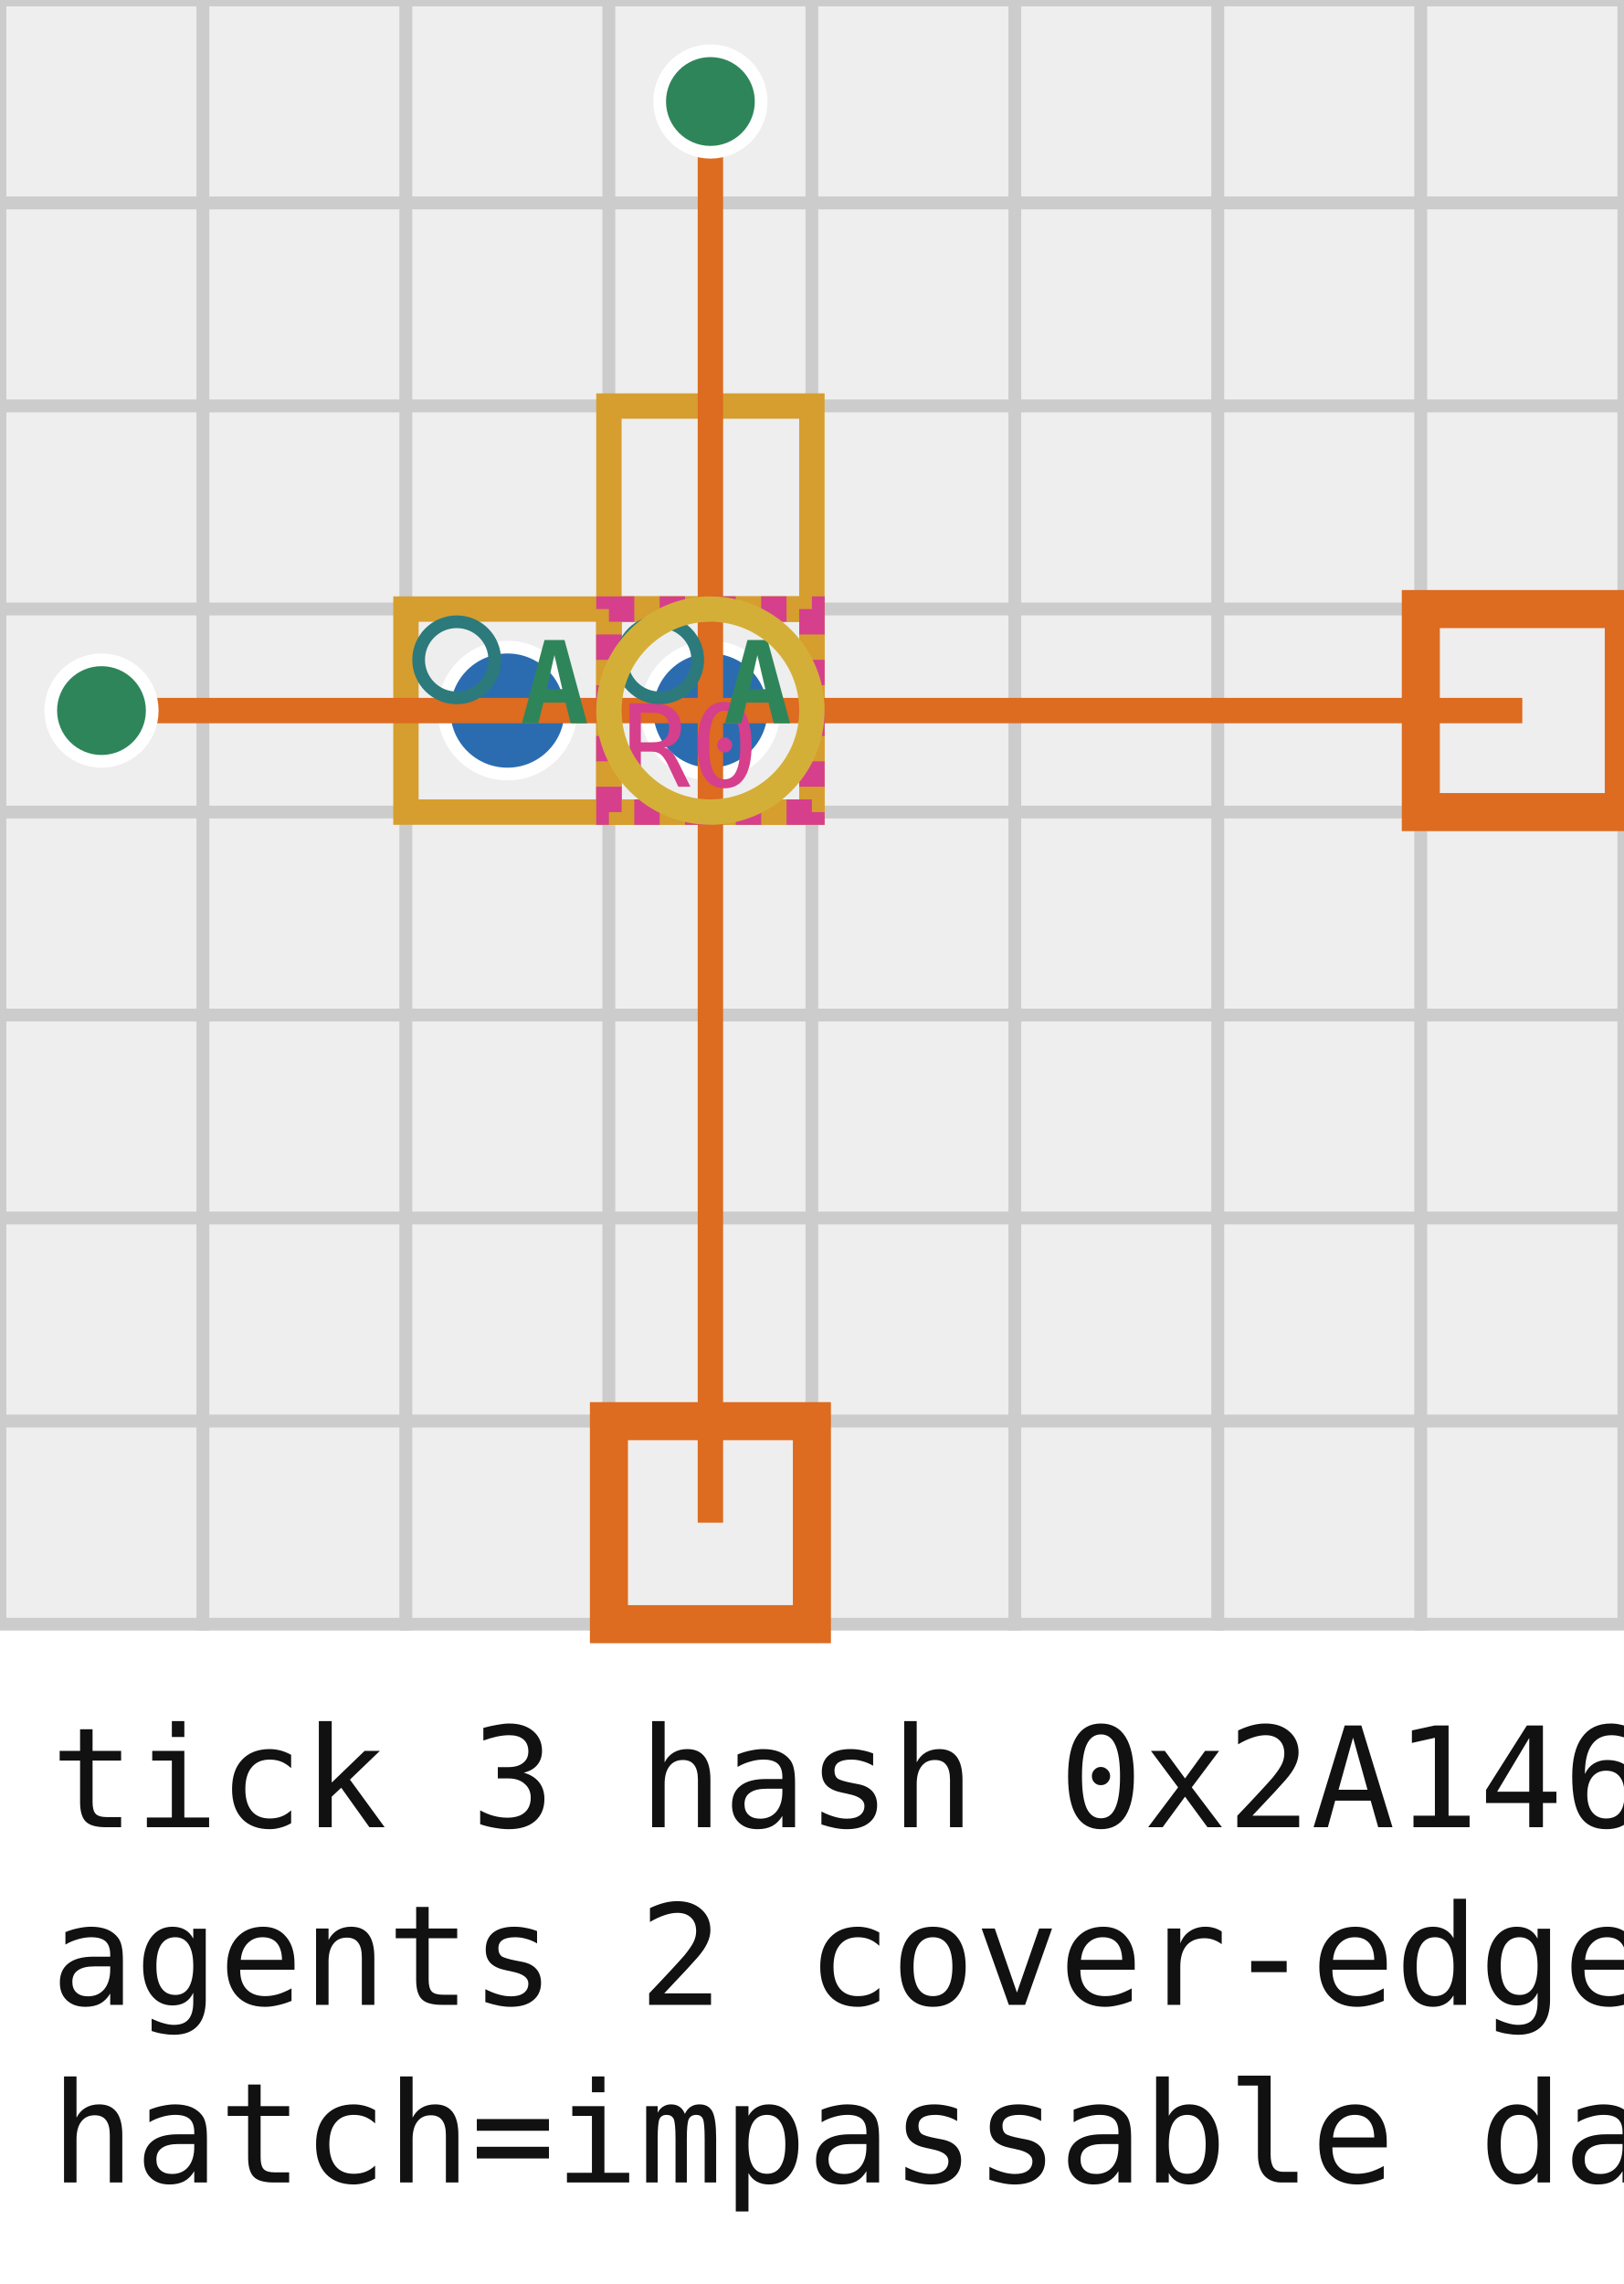
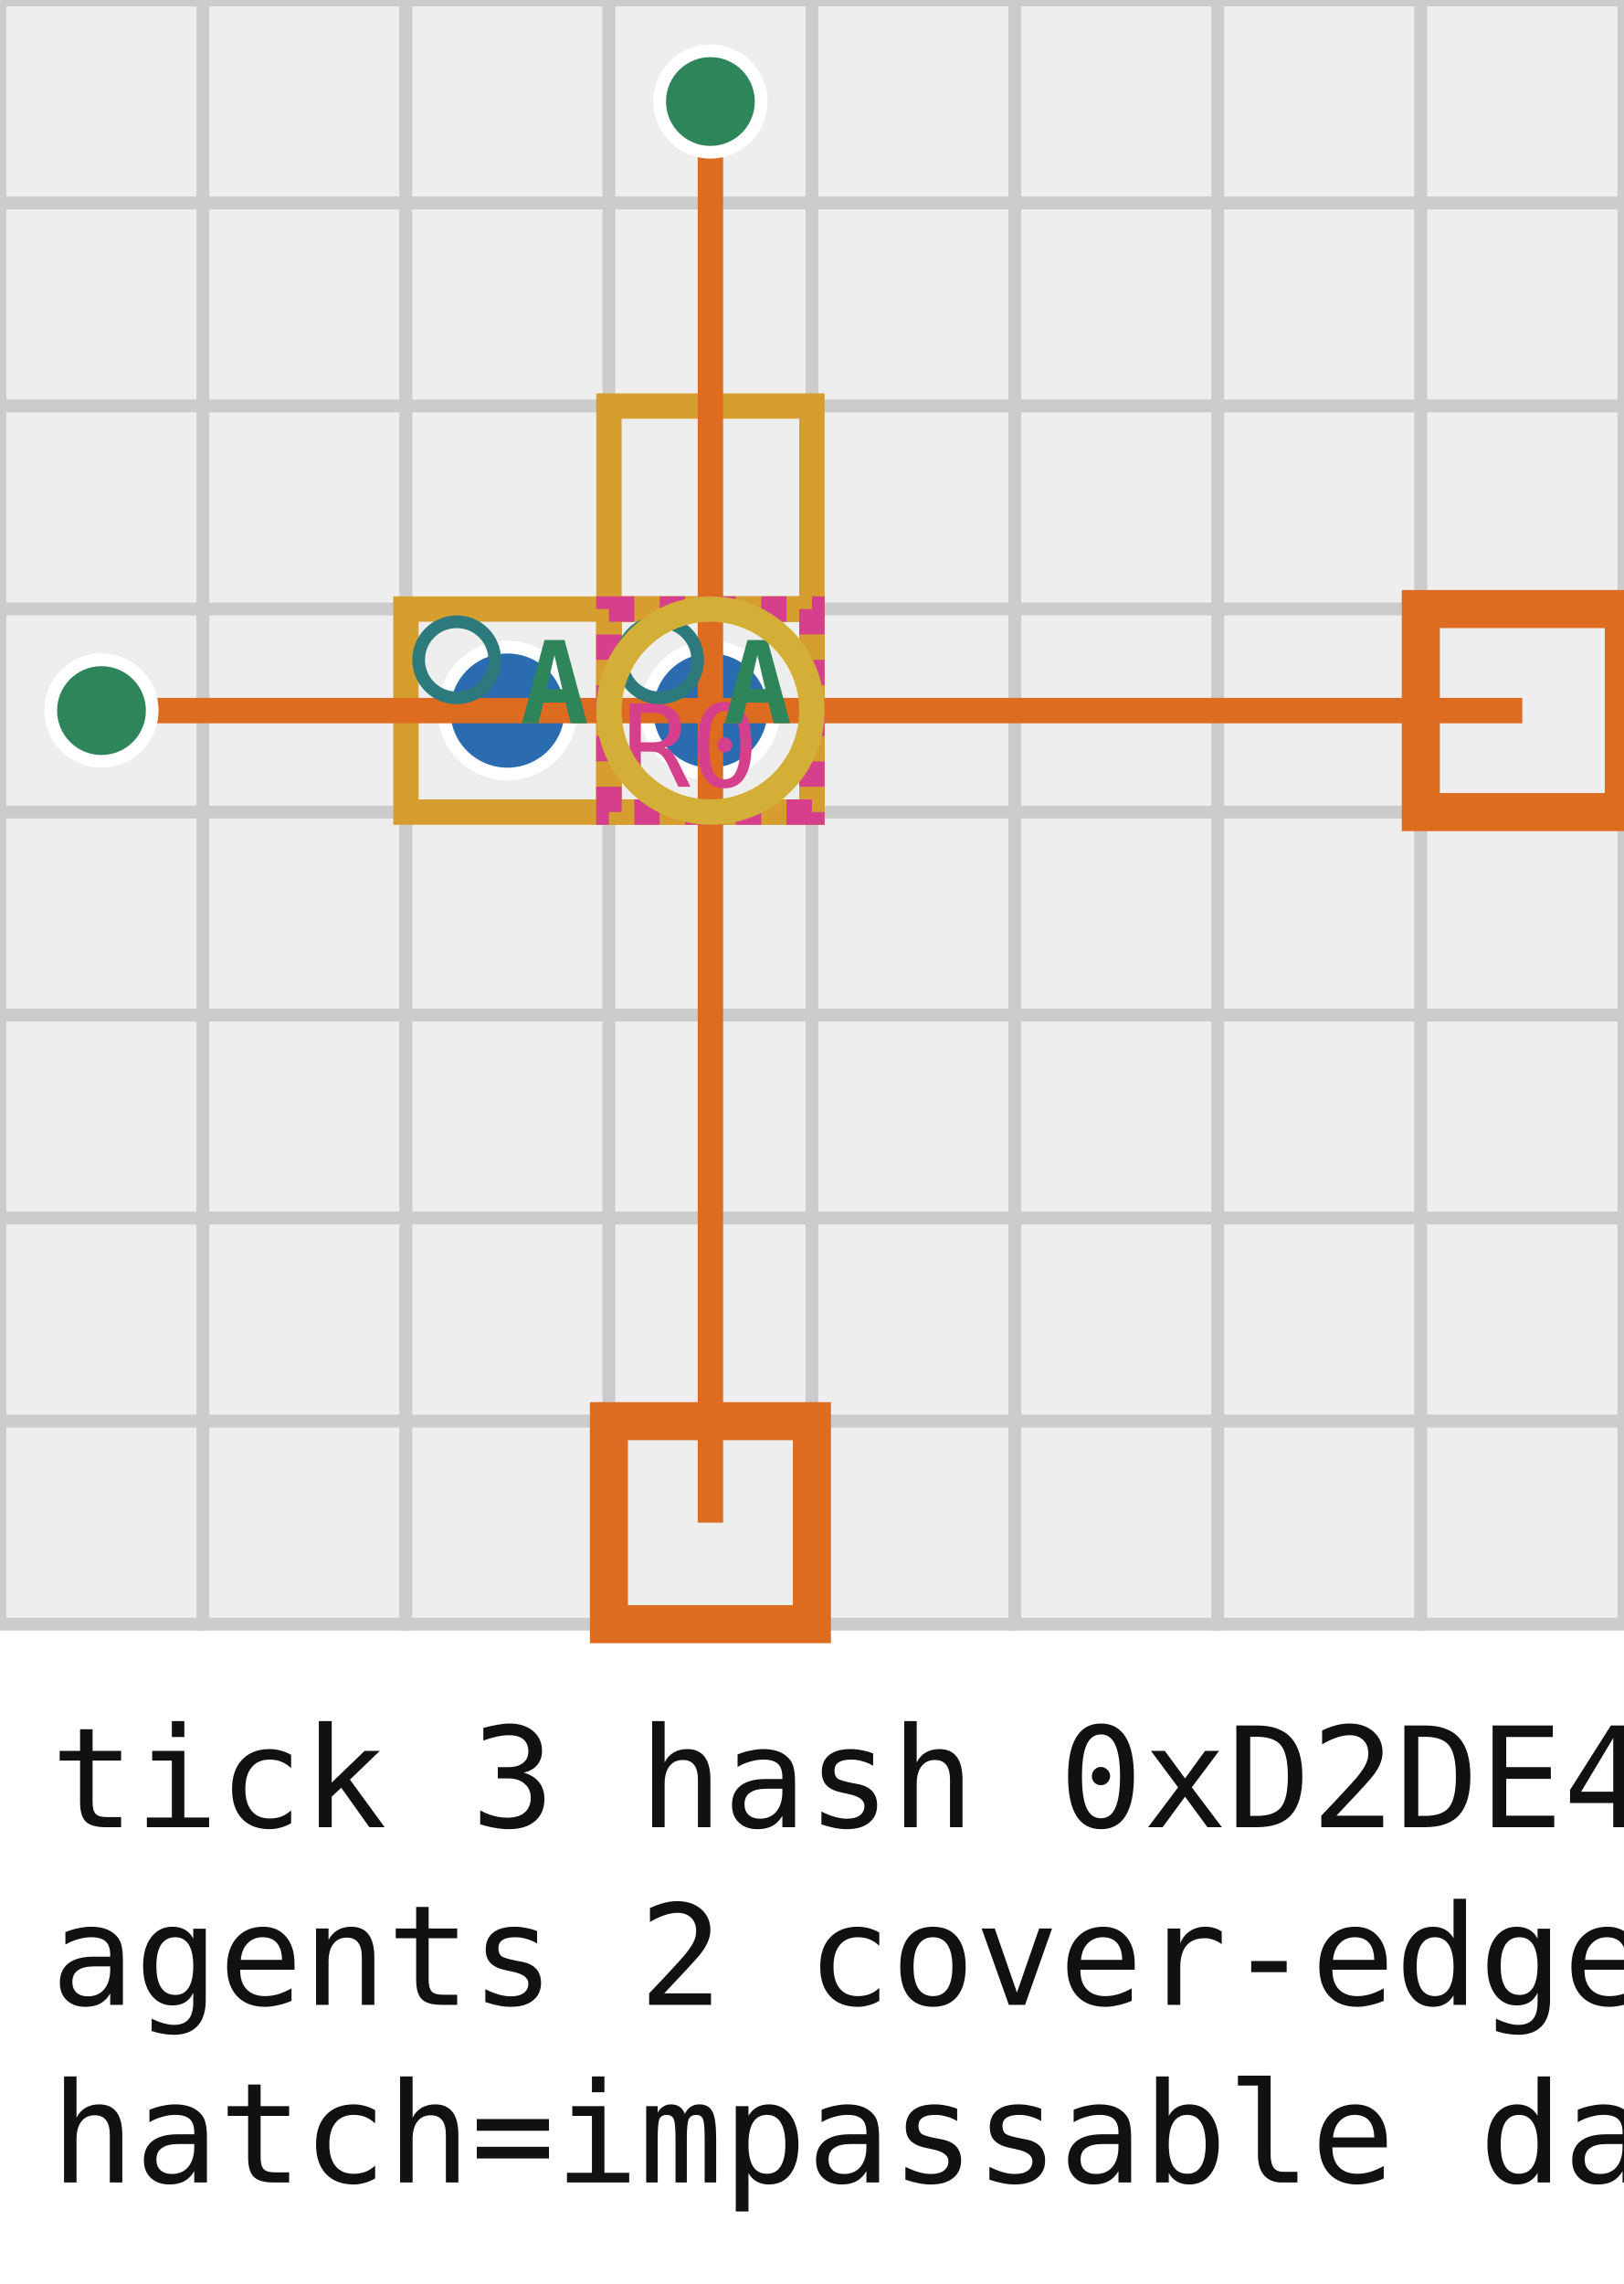
<svg xmlns="http://www.w3.org/2000/svg" width="128" height="180" viewBox="0 0 128 180">
  <defs>
    <pattern id="cw-hatch" width="4" height="4" patternUnits="userSpaceOnUse">
      <path d="M0,4 L4,0" stroke="#8a8a8a" stroke-width="1" />
    </pattern>
  </defs>
  <rect x="0" y="0" width="128" height="180" fill="#ffffff" />
  <rect x="0" y="0" width="16" height="16" fill="rgb(238,238,238)" stroke="#cccccc" stroke-width="1" />
  <rect x="16" y="0" width="16" height="16" fill="rgb(238,238,238)" stroke="#cccccc" stroke-width="1" />
  <rect x="32" y="0" width="16" height="16" fill="rgb(238,238,238)" stroke="#cccccc" stroke-width="1" />
  <rect x="48" y="0" width="16" height="16" fill="rgb(238,238,238)" stroke="#cccccc" stroke-width="1" />
  <rect x="64" y="0" width="16" height="16" fill="rgb(238,238,238)" stroke="#cccccc" stroke-width="1" />
  <rect x="80" y="0" width="16" height="16" fill="rgb(238,238,238)" stroke="#cccccc" stroke-width="1" />
  <rect x="96" y="0" width="16" height="16" fill="rgb(238,238,238)" stroke="#cccccc" stroke-width="1" />
  <rect x="112" y="0" width="16" height="16" fill="rgb(238,238,238)" stroke="#cccccc" stroke-width="1" />
  <rect x="0" y="16" width="16" height="16" fill="rgb(238,238,238)" stroke="#cccccc" stroke-width="1" />
  <rect x="16" y="16" width="16" height="16" fill="rgb(238,238,238)" stroke="#cccccc" stroke-width="1" />
  <rect x="32" y="16" width="16" height="16" fill="rgb(238,238,238)" stroke="#cccccc" stroke-width="1" />
  <rect x="48" y="16" width="16" height="16" fill="rgb(238,238,238)" stroke="#cccccc" stroke-width="1" />
  <rect x="64" y="16" width="16" height="16" fill="rgb(238,238,238)" stroke="#cccccc" stroke-width="1" />
  <rect x="80" y="16" width="16" height="16" fill="rgb(238,238,238)" stroke="#cccccc" stroke-width="1" />
  <rect x="96" y="16" width="16" height="16" fill="rgb(238,238,238)" stroke="#cccccc" stroke-width="1" />
  <rect x="112" y="16" width="16" height="16" fill="rgb(238,238,238)" stroke="#cccccc" stroke-width="1" />
  <rect x="0" y="32" width="16" height="16" fill="rgb(238,238,238)" stroke="#cccccc" stroke-width="1" />
  <rect x="16" y="32" width="16" height="16" fill="rgb(238,238,238)" stroke="#cccccc" stroke-width="1" />
  <rect x="32" y="32" width="16" height="16" fill="rgb(238,238,238)" stroke="#cccccc" stroke-width="1" />
  <rect x="48" y="32" width="16" height="16" fill="rgb(238,238,238)" stroke="#cccccc" stroke-width="1" />
  <rect x="64" y="32" width="16" height="16" fill="rgb(238,238,238)" stroke="#cccccc" stroke-width="1" />
  <rect x="80" y="32" width="16" height="16" fill="rgb(238,238,238)" stroke="#cccccc" stroke-width="1" />
  <rect x="96" y="32" width="16" height="16" fill="rgb(238,238,238)" stroke="#cccccc" stroke-width="1" />
  <rect x="112" y="32" width="16" height="16" fill="rgb(238,238,238)" stroke="#cccccc" stroke-width="1" />
  <rect x="0" y="48" width="16" height="16" fill="rgb(238,238,238)" stroke="#cccccc" stroke-width="1" />
  <rect x="16" y="48" width="16" height="16" fill="rgb(238,238,238)" stroke="#cccccc" stroke-width="1" />
  <rect x="32" y="48" width="16" height="16" fill="rgb(238,238,238)" stroke="#cccccc" stroke-width="1" />
  <rect x="48" y="48" width="16" height="16" fill="rgb(238,238,238)" stroke="#cccccc" stroke-width="1" />
  <rect x="64" y="48" width="16" height="16" fill="rgb(238,238,238)" stroke="#cccccc" stroke-width="1" />
  <rect x="80" y="48" width="16" height="16" fill="rgb(238,238,238)" stroke="#cccccc" stroke-width="1" />
  <rect x="96" y="48" width="16" height="16" fill="rgb(238,238,238)" stroke="#cccccc" stroke-width="1" />
  <rect x="112" y="48" width="16" height="16" fill="rgb(238,238,238)" stroke="#cccccc" stroke-width="1" />
  <rect x="0" y="64" width="16" height="16" fill="rgb(238,238,238)" stroke="#cccccc" stroke-width="1" />
  <rect x="16" y="64" width="16" height="16" fill="rgb(238,238,238)" stroke="#cccccc" stroke-width="1" />
  <rect x="32" y="64" width="16" height="16" fill="rgb(238,238,238)" stroke="#cccccc" stroke-width="1" />
  <rect x="48" y="64" width="16" height="16" fill="rgb(238,238,238)" stroke="#cccccc" stroke-width="1" />
  <rect x="64" y="64" width="16" height="16" fill="rgb(238,238,238)" stroke="#cccccc" stroke-width="1" />
  <rect x="80" y="64" width="16" height="16" fill="rgb(238,238,238)" stroke="#cccccc" stroke-width="1" />
  <rect x="96" y="64" width="16" height="16" fill="rgb(238,238,238)" stroke="#cccccc" stroke-width="1" />
  <rect x="112" y="64" width="16" height="16" fill="rgb(238,238,238)" stroke="#cccccc" stroke-width="1" />
  <rect x="0" y="80" width="16" height="16" fill="rgb(238,238,238)" stroke="#cccccc" stroke-width="1" />
  <rect x="16" y="80" width="16" height="16" fill="rgb(238,238,238)" stroke="#cccccc" stroke-width="1" />
  <rect x="32" y="80" width="16" height="16" fill="rgb(238,238,238)" stroke="#cccccc" stroke-width="1" />
  <rect x="48" y="80" width="16" height="16" fill="rgb(238,238,238)" stroke="#cccccc" stroke-width="1" />
  <rect x="64" y="80" width="16" height="16" fill="rgb(238,238,238)" stroke="#cccccc" stroke-width="1" />
  <rect x="80" y="80" width="16" height="16" fill="rgb(238,238,238)" stroke="#cccccc" stroke-width="1" />
  <rect x="96" y="80" width="16" height="16" fill="rgb(238,238,238)" stroke="#cccccc" stroke-width="1" />
  <rect x="112" y="80" width="16" height="16" fill="rgb(238,238,238)" stroke="#cccccc" stroke-width="1" />
  <rect x="0" y="96" width="16" height="16" fill="rgb(238,238,238)" stroke="#cccccc" stroke-width="1" />
  <rect x="16" y="96" width="16" height="16" fill="rgb(238,238,238)" stroke="#cccccc" stroke-width="1" />
  <rect x="32" y="96" width="16" height="16" fill="rgb(238,238,238)" stroke="#cccccc" stroke-width="1" />
  <rect x="48" y="96" width="16" height="16" fill="rgb(238,238,238)" stroke="#cccccc" stroke-width="1" />
  <rect x="64" y="96" width="16" height="16" fill="rgb(238,238,238)" stroke="#cccccc" stroke-width="1" />
  <rect x="80" y="96" width="16" height="16" fill="rgb(238,238,238)" stroke="#cccccc" stroke-width="1" />
  <rect x="96" y="96" width="16" height="16" fill="rgb(238,238,238)" stroke="#cccccc" stroke-width="1" />
  <rect x="112" y="96" width="16" height="16" fill="rgb(238,238,238)" stroke="#cccccc" stroke-width="1" />
  <rect x="0" y="112" width="16" height="16" fill="rgb(238,238,238)" stroke="#cccccc" stroke-width="1" />
  <rect x="16" y="112" width="16" height="16" fill="rgb(238,238,238)" stroke="#cccccc" stroke-width="1" />
  <rect x="32" y="112" width="16" height="16" fill="rgb(238,238,238)" stroke="#cccccc" stroke-width="1" />
  <rect x="48" y="112" width="16" height="16" fill="rgb(238,238,238)" stroke="#cccccc" stroke-width="1" />
  <rect x="64" y="112" width="16" height="16" fill="rgb(238,238,238)" stroke="#cccccc" stroke-width="1" />
  <rect x="80" y="112" width="16" height="16" fill="rgb(238,238,238)" stroke="#cccccc" stroke-width="1" />
  <rect x="96" y="112" width="16" height="16" fill="rgb(238,238,238)" stroke="#cccccc" stroke-width="1" />
  <rect x="112" y="112" width="16" height="16" fill="rgb(238,238,238)" stroke="#cccccc" stroke-width="1" />
  <rect x="48" y="32" width="16" height="16" fill="none" stroke="#d69e2e" stroke-width="2" />
  <rect x="48" y="48" width="16" height="16" fill="none" stroke="#d69e2e" stroke-width="2" />
  <rect x="32" y="48" width="16" height="16" fill="none" stroke="#d69e2e" stroke-width="2" />
  <rect x="48" y="48" width="16" height="16" fill="none" stroke="#d69e2e" stroke-width="2" />
  <line x1="56" y1="56" x2="56" y2="120" stroke="#2b6cb0" stroke-width="1" stroke-dasharray="3,2" />
  <circle cx="56" cy="56" r="5" fill="#2b6cb0" stroke="#ffffff" stroke-width="1" />
  <line x1="40" y1="56" x2="120" y2="56" stroke="#2b6cb0" stroke-width="1" stroke-dasharray="3,2" />
  <circle cx="40" cy="56" r="5" fill="#2b6cb0" stroke="#ffffff" stroke-width="1" />
  <polyline points="56,8 56,24 56,40 56,56 56,72 56,88 56,104 56,120" fill="none" stroke="#dd6b20" stroke-width="2" />
  <circle cx="56" cy="8" r="4" fill="#2f855a" stroke="#ffffff" stroke-width="1" />
  <rect x="48" y="112" width="16" height="16" fill="none" stroke="#dd6b20" stroke-width="3" />
  <polyline points="8,56 24,56 40,56 56,56 72,56 88,56 104,56 120,56" fill="none" stroke="#dd6b20" stroke-width="2" />
  <circle cx="8" cy="56" r="4" fill="#2f855a" stroke="#ffffff" stroke-width="1" />
  <rect x="112" y="48" width="16" height="16" fill="none" stroke="#dd6b20" stroke-width="3" />
  <rect x="48" y="48" width="16" height="16" fill="none" stroke="#d53f8c" stroke-width="2" stroke-dasharray="2,2" />
  <text x="49" y="62" font-family="monospace" font-size="9" fill="#d53f8c">R0</text>
  <text x="57" y="57" font-family="monospace" font-size="9" font-weight="bold" fill="#2f855a">A</text>
  <text x="41" y="57" font-family="monospace" font-size="9" font-weight="bold" fill="#2f855a">A</text>
  <circle cx="52" cy="52" r="3" fill="none" stroke="#2c7a7b" stroke-width="1" />
  <circle cx="36" cy="52" r="3" fill="none" stroke="#2c7a7b" stroke-width="1" />
  <circle cx="56" cy="56" r="8" fill="none" stroke="#d4af37" stroke-width="2" />
-   <text x="4" y="144" font-family="monospace" font-size="11" fill="#111111">tick 3  hash 0x2A14626D674B5AC7  draws 0</text>
+   <text x="4" y="144" font-family="monospace" font-size="11" fill="#111111">tick 3  hash 0xD2DE4C22D920CD68  draws 0</text>
  <text x="4" y="158" font-family="monospace" font-size="11" fill="#111111">agents 2  cover-edges 0  events 2</text>
  <text x="4" y="172" font-family="monospace" font-size="11" fill="#111111">hatch=impassable  dark border=opaque  darker fill=higher elevation  triangle=cover  circle=agent</text>
</svg>
